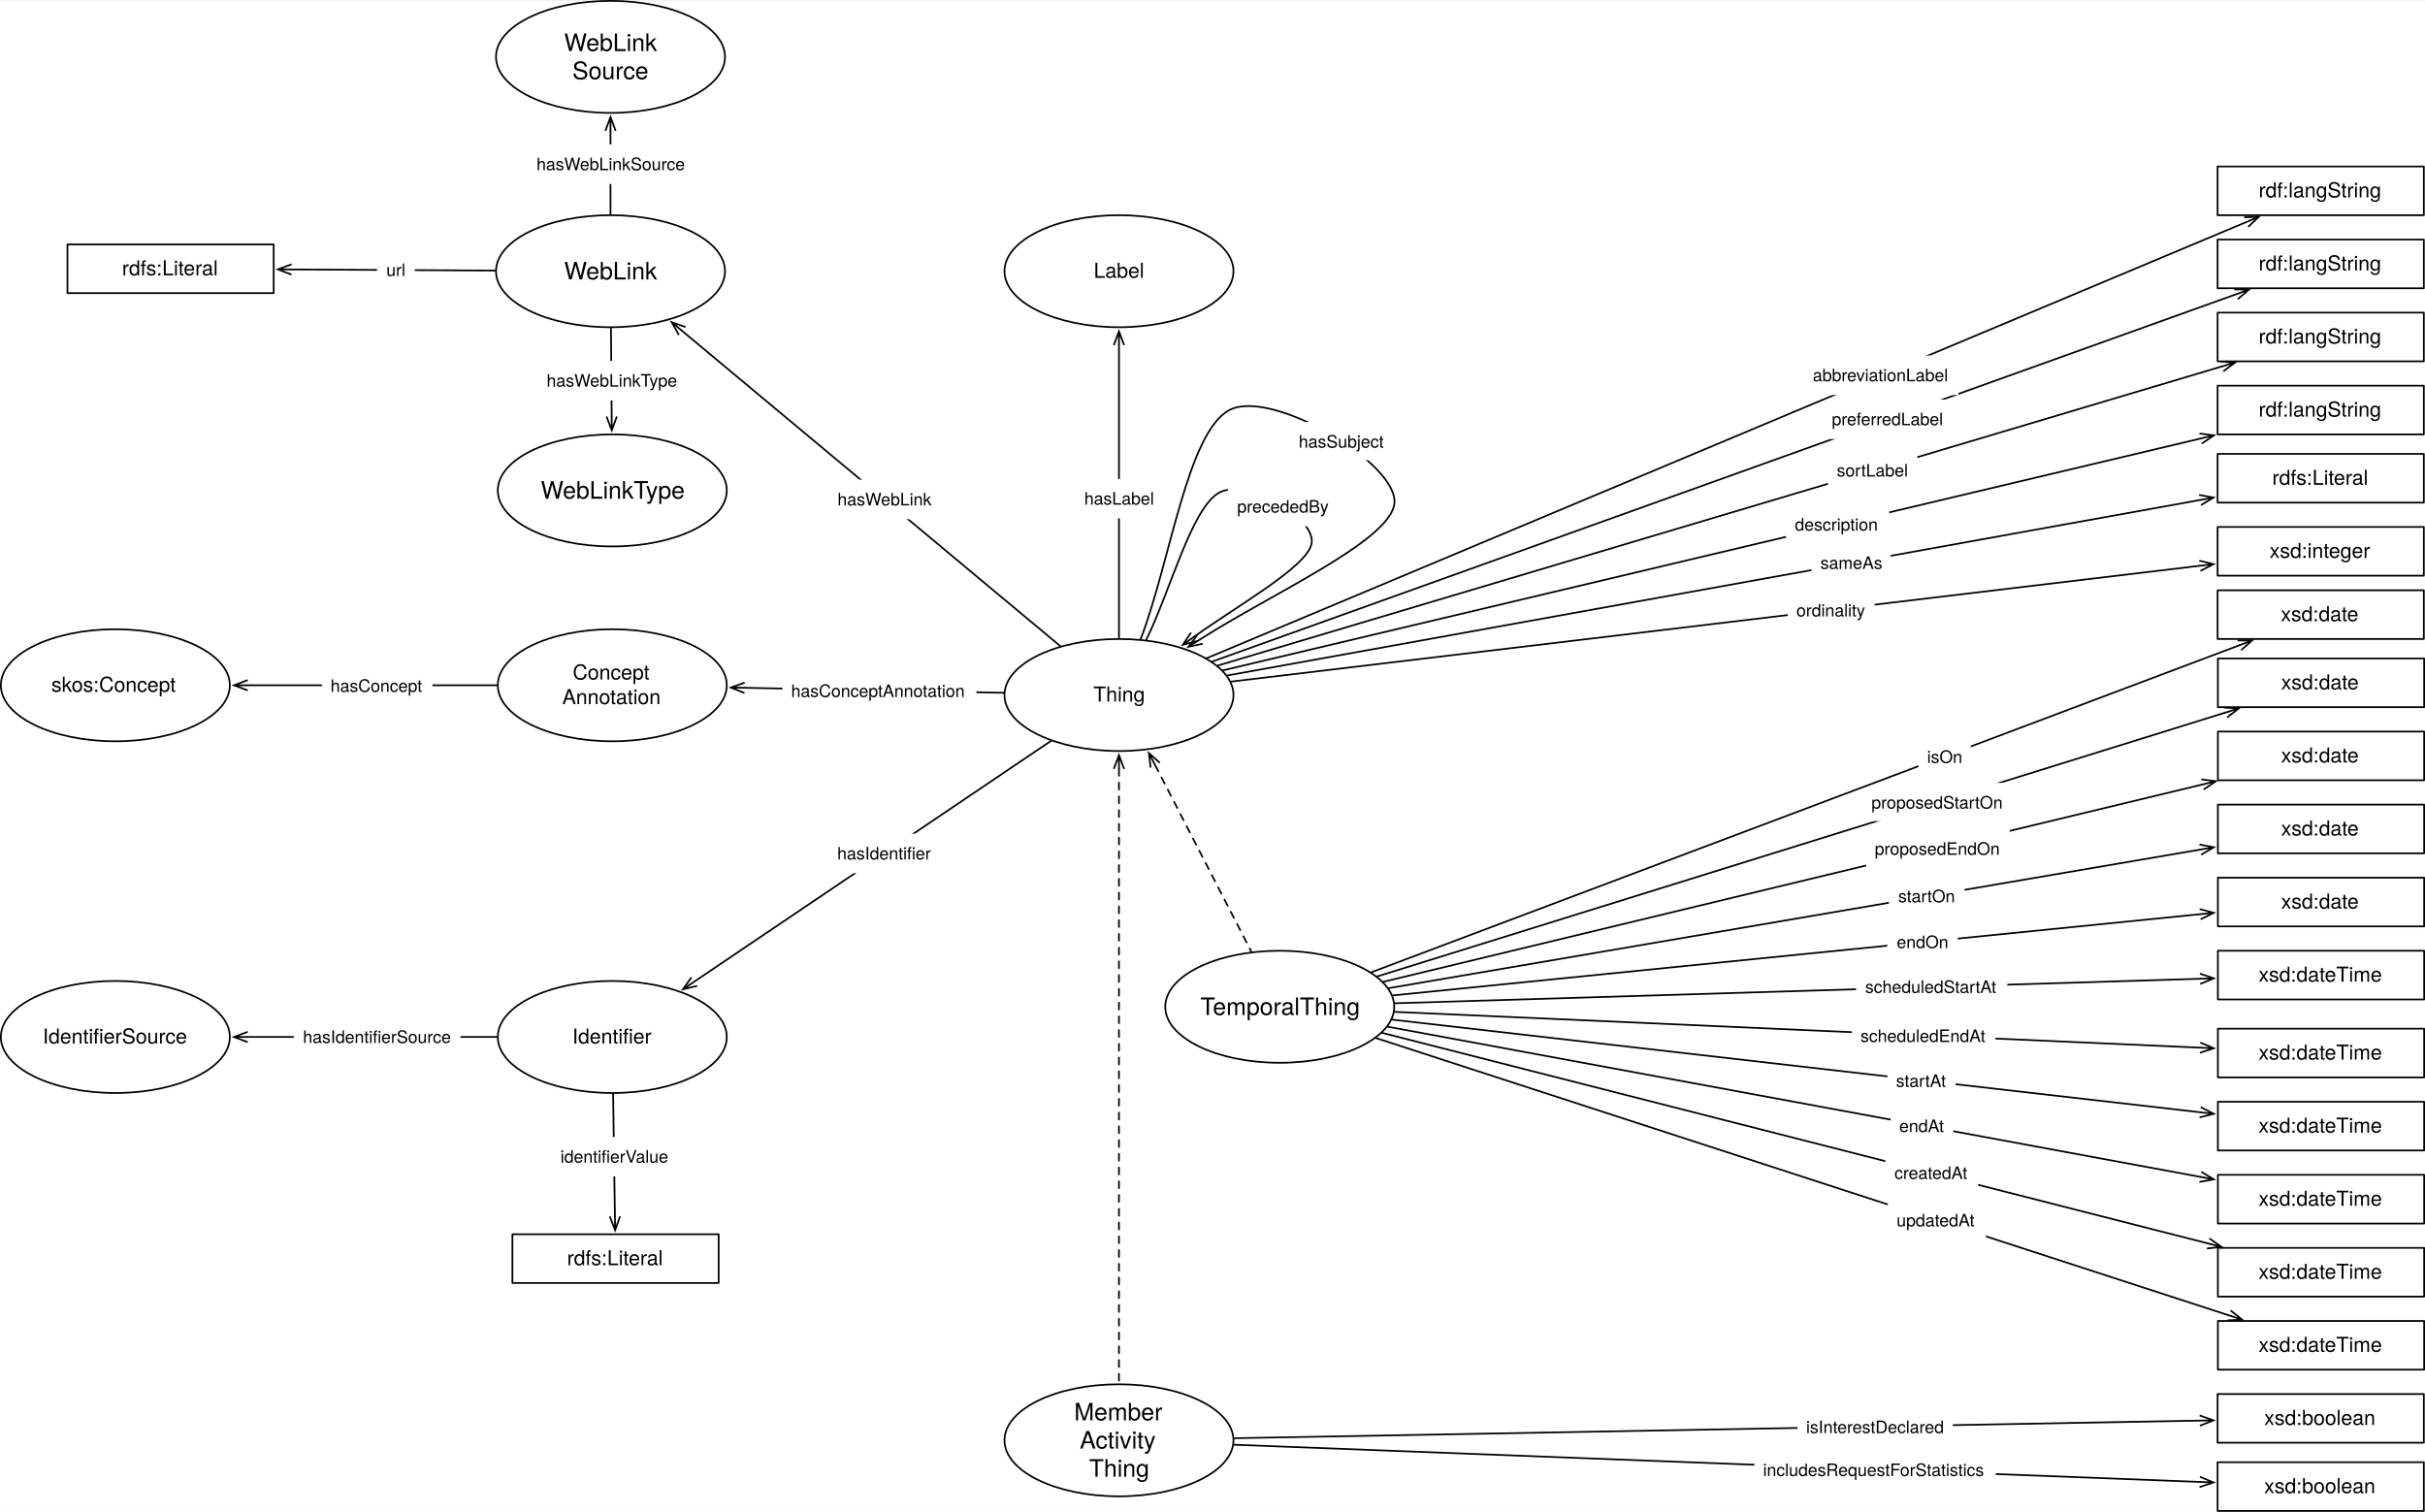
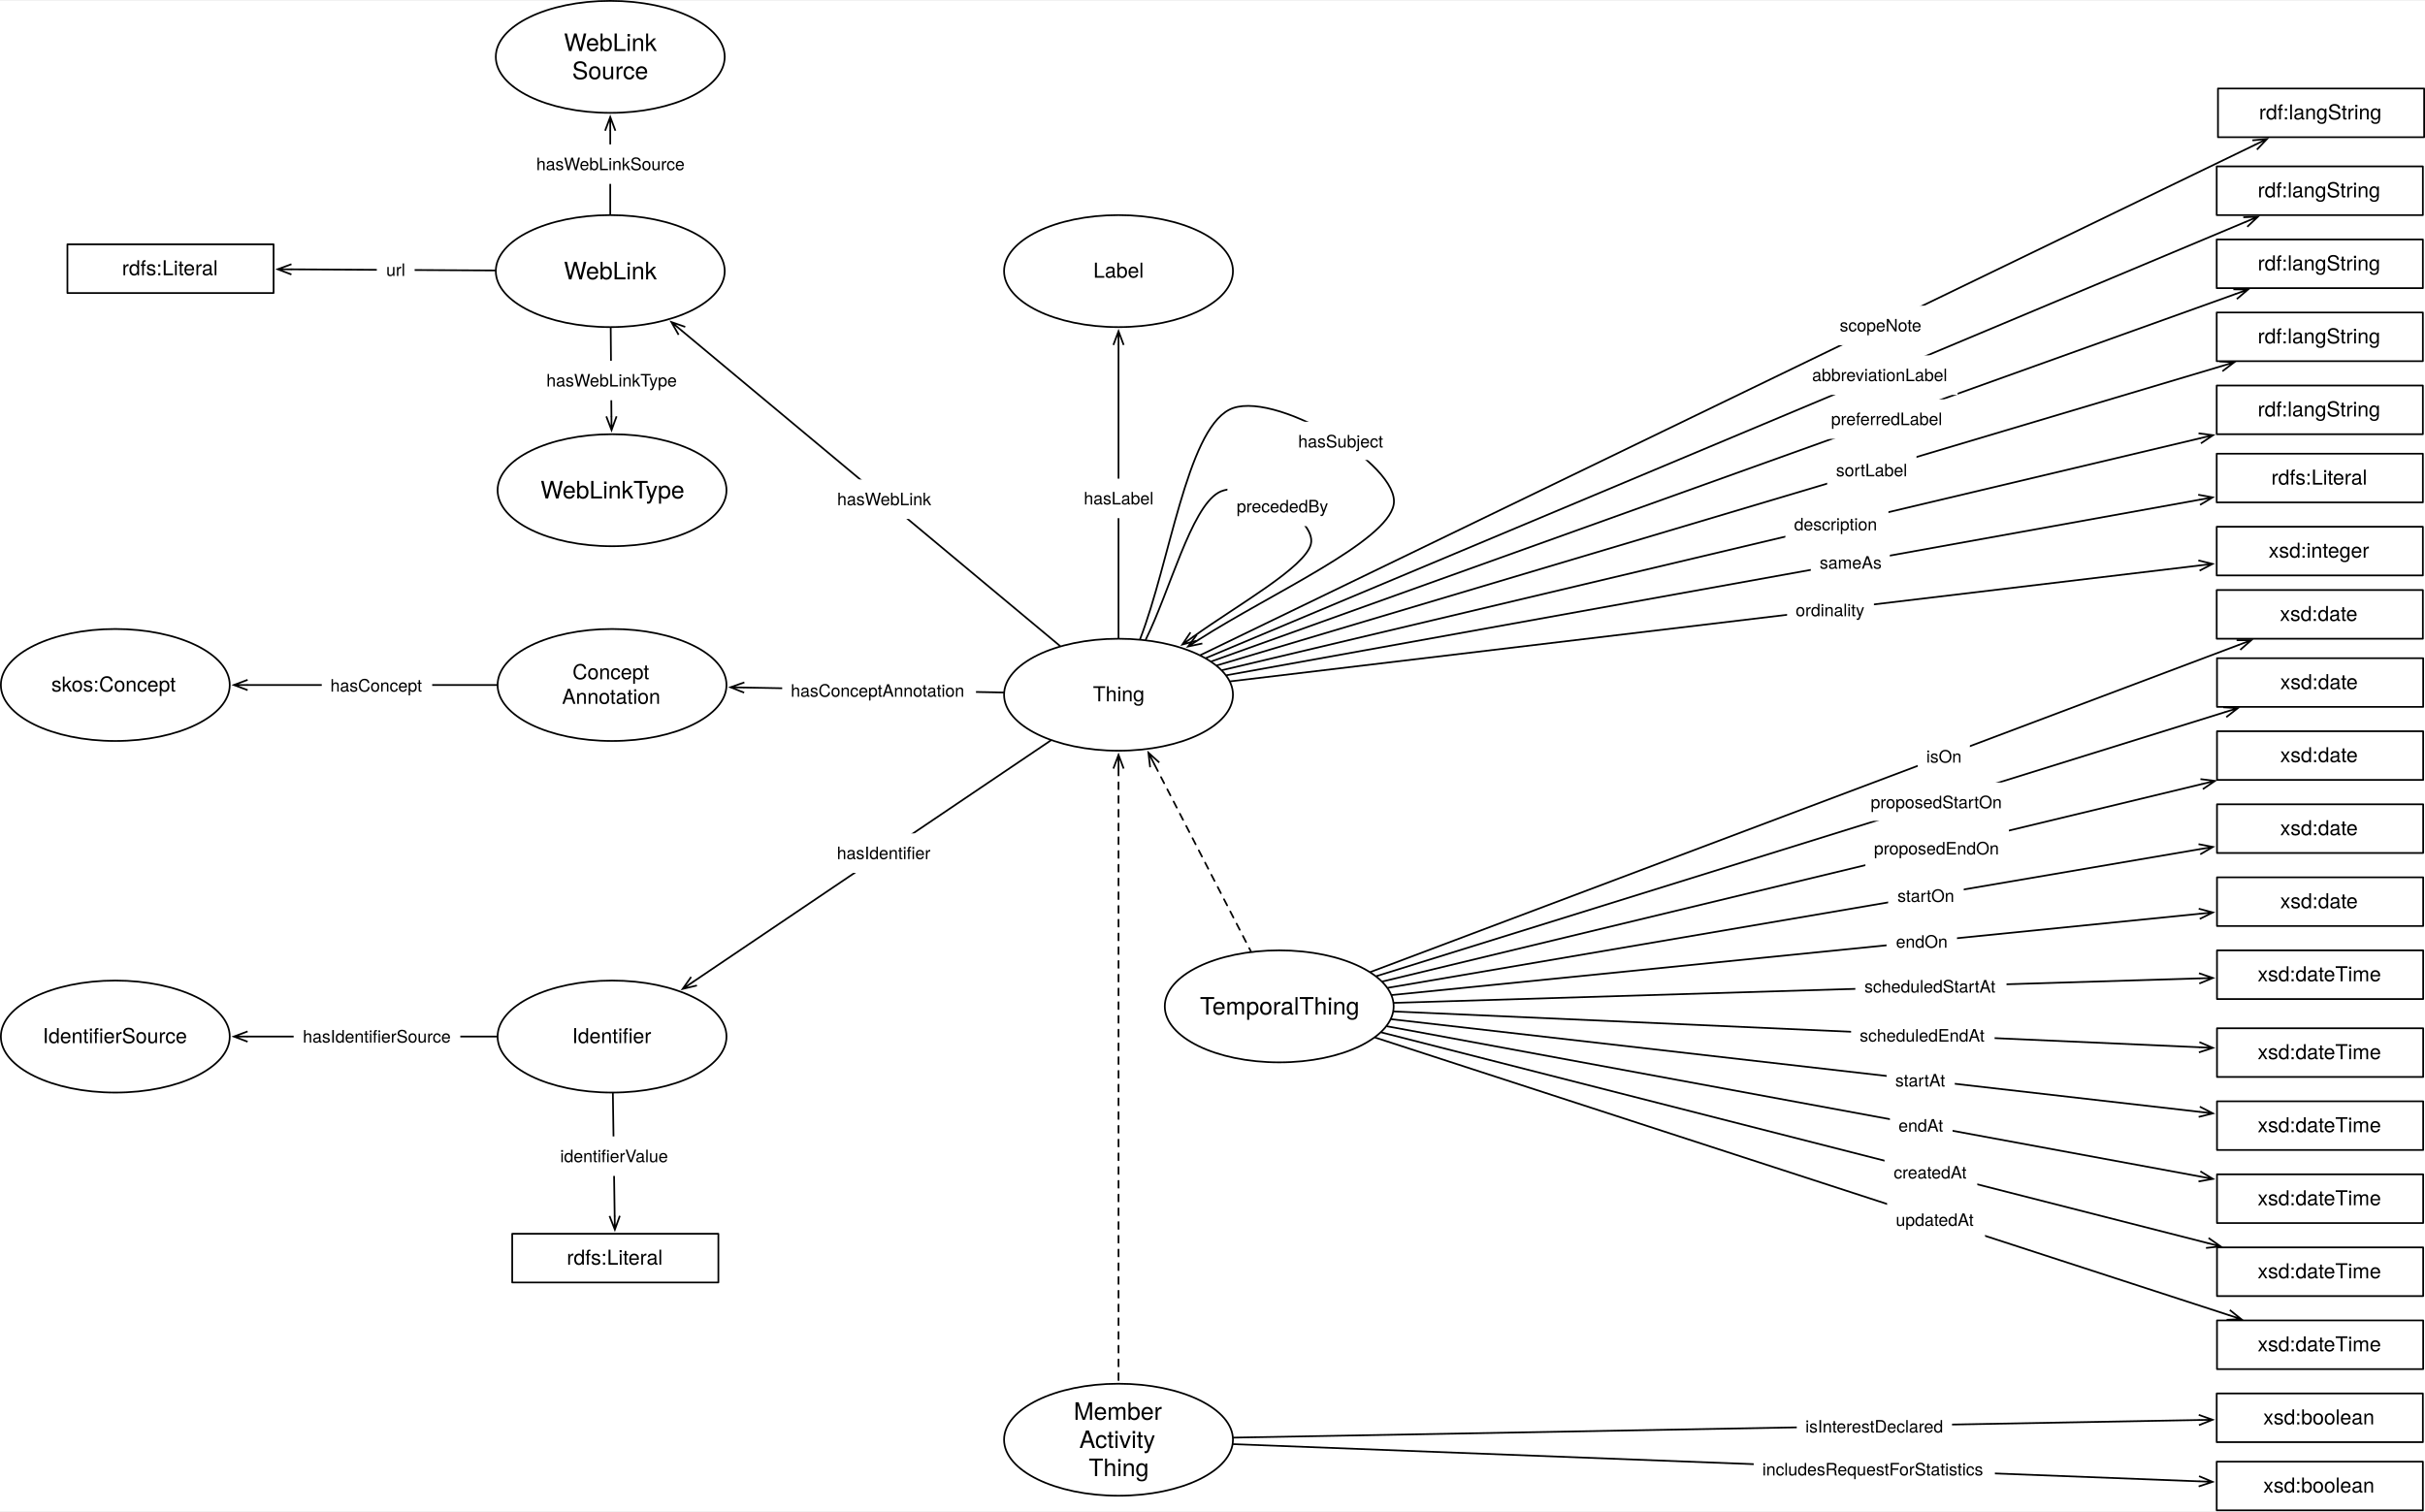
- <svg xmlns="http://www.w3.org/2000/svg" version="1.1" viewBox="110.051 -.5 1410.935 879.74" width="1410.935" height="879.74">
+ <svg xmlns="http://www.w3.org/2000/svg" version="1.1" viewBox="110.051 -.5 1411.507 879.74" width="1411.507" height="879.74">
  <defs>
    <marker orient="auto" overflow="visible" markerUnits="strokeWidth" id="StickArrow_Marker" stroke-linejoin="miter" stroke-miterlimit="10" viewBox="-1 -4 10 8" markerWidth="10" markerHeight="8" color="black">
      <g>
        <path d="M 8 0 L 0 0 M 0 -3 L 8 0 L 0 3" fill="none" stroke="currentColor" stroke-width="1" />
      </g>
    </marker>
    <marker orient="auto" overflow="visible" markerUnits="strokeWidth" id="StickArrow_Marker_2" stroke-linejoin="miter" stroke-miterlimit="10" viewBox="-9 -4 10 8" markerWidth="10" markerHeight="8" color="black">
      <g>
        <path d="M -8 0 L 0 0 M 0 3 L -8 0 L 0 -3" fill="none" stroke="currentColor" stroke-width="1" />
      </g>
    </marker>
  </defs>
-   <g id="Canvas_1" stroke-dasharray="none" stroke="none" stroke-opacity="1" fill="none" fill-opacity="1">
-     <rect fill="white" x="110.051" y="0" width="1410.935" height="879.24" />
+   <g id="Canvas_1" fill="none" fill-opacity="1" stroke-opacity="1" stroke="none" stroke-dasharray="none">
+     <rect fill="white" x="110.051" y="0" width="1411.507" height="879.24" />
    <g id="Canvas_1_Layer_1">
      <g id="Line_47">
        <line x1="721.583" y1="430.613" x2="514.024" y2="570.721" marker-end="url(#StickArrow_Marker)" stroke="black" stroke-linecap="round" stroke-linejoin="round" stroke-width="1" />
      </g>
      <g id="Graphic_48">
        <rect x="591.99" y="484.653" width="65" height="23" fill="white" />
        <text transform="translate(597.1751 489.6535)" fill="black">
          <tspan font-family="Helvetica Neue" font-size="10" fill="black" x="5115908e-19" y="10">hasIdentifier</tspan>
        </text>
      </g>
      <g id="Graphic_69">
        <ellipse cx="761.102" cy="403.937" rx="66.614" ry="32.598" fill="white" />
        <ellipse cx="761.102" cy="403.937" rx="66.614" ry="32.598" stroke="black" stroke-linecap="round" stroke-linejoin="round" stroke-width="1" />
        <text transform="translate(712.811 396.769)" fill="black">
          <tspan font-family="Helvetica Neue" font-size="12" fill="black" x="33.399" y="11">Thing</tspan>
        </text>
      </g>
      <g id="Graphic_70">
        <ellipse cx="466.299" cy="602.936" rx="66.614" ry="32.598" fill="white" />
        <ellipse cx="466.299" cy="602.936" rx="66.614" ry="32.598" stroke="black" stroke-linecap="round" stroke-linejoin="round" stroke-width="1" />
        <text transform="translate(418.0079 595.768)" fill="black">
          <tspan font-family="Helvetica Neue" font-size="12" fill="black" x="25.071" y="11">Identifier</tspan>
        </text>
      </g>
      <g id="Line_72">
        <line x1="466.784" y1="636.034" x2="467.829" y2="707.34" marker-end="url(#StickArrow_Marker)" stroke="black" stroke-linecap="round" stroke-linejoin="round" stroke-width="1" />
      </g>
      <g id="Graphic_73">
        <rect x="430.82" y="661.076" width="73" height="23" fill="white" />
        <text transform="translate(436.1146 666.0757)" fill="black">
          <tspan font-family="Helvetica Neue" font-size="10" fill="black" x="0" y="10">identifierValue</tspan>
        </text>
      </g>
      <g id="Graphic_1">
        <rect x="408.189" y="717.739" width="120" height="28.346" fill="white" />
        <rect x="408.189" y="717.739" width="120" height="28.346" stroke="black" stroke-linecap="round" stroke-linejoin="round" stroke-width="1" />
        <text transform="translate(413.189 724.7444)" fill="black">
          <tspan font-family="Helvetica Neue" font-size="12" fill="black" x="26.776" y="11">rdfs:Literal</tspan>
        </text>
      </g>
      <g id="Graphic_74">
        <ellipse cx="177.165" cy="602.936" rx="66.614" ry="32.598" fill="white" />
        <ellipse cx="177.165" cy="602.936" rx="66.614" ry="32.598" stroke="black" stroke-linecap="round" stroke-linejoin="round" stroke-width="1" />
        <text transform="translate(128.874 595.768)" fill="black">
          <tspan font-family="Helvetica Neue" font-size="12" fill="black" x="6.069" y="11">IdentifierSource</tspan>
        </text>
      </g>
      <g id="Line_75">
        <line x1="399.185" y1="602.936" x2="254.18" y2="602.936" marker-end="url(#StickArrow_Marker)" stroke="black" stroke-linecap="round" stroke-linejoin="round" stroke-width="1" />
      </g>
      <g id="Graphic_76">
        <rect x="280.978" y="591.436" width="97" height="23" fill="white" />
        <text transform="translate(286.3283 596.436)" fill="black">
          <tspan font-family="Helvetica Neue" font-size="10" fill="black" x="0" y="10">hasIdentifierSource</tspan>
        </text>
      </g>
      <g id="Line_78">
        <line x1="815.303" y1="384.491" x2="1411.022" y2="170.756" marker-end="url(#StickArrow_Marker)" stroke="black" stroke-linecap="round" stroke-linejoin="round" stroke-width="1" />
      </g>
      <g id="Graphic_79">
        <rect x="1170.368" y="231.965" width="76" height="23" fill="white" />
        <text transform="translate(1175.863 236.9652)" fill="black">
          <tspan font-family="Helvetica Neue" font-size="10" fill="black" x="0" y="10">preferredLabel</tspan>
        </text>
      </g>
      <g id="Graphic_80">
        <rect x="1400.315" y="138.898" width="120" height="28.346" fill="white" />
        <rect x="1400.315" y="138.898" width="120" height="28.346" stroke="black" stroke-linecap="round" stroke-linejoin="round" stroke-width="1" />
        <text transform="translate(1405.315 145.9029)" fill="black">
          <tspan font-family="Helvetica Neue" font-size="12" fill="black" x="18.886" y="11">rdf:langString</tspan>
        </text>
      </g>
      <g id="Line_81">
        <line x1="818.491" y1="386.837" x2="1402.783" y2="212.734" marker-end="url(#StickArrow_Marker)" stroke="black" stroke-linecap="round" stroke-linejoin="round" stroke-width="1" />
      </g>
      <g id="Graphic_82">
        <rect x="1173.575" y="261.784" width="52" height="23" fill="white" />
        <text transform="translate(1178.74 266.7839)" fill="black">
          <tspan font-family="Helvetica Neue" font-size="10" fill="black" x="0" y="10">sortLabel</tspan>
        </text>
      </g>
      <g id="Graphic_83">
        <rect x="1400.315" y="181.417" width="120" height="28.346" fill="white" />
        <rect x="1400.315" y="181.417" width="120" height="28.346" stroke="black" stroke-linecap="round" stroke-linejoin="round" stroke-width="1" />
        <text transform="translate(1405.315 188.4226)" fill="black">
          <tspan font-family="Helvetica Neue" font-size="12" fill="black" x="18.886" y="11">rdf:langString</tspan>
        </text>
      </g>
      <g id="Graphic_120">
        <rect x="1400.486" y="467.717" width="120" height="28.346" fill="white" />
        <rect x="1400.486" y="467.717" width="120" height="28.346" stroke="black" stroke-linecap="round" stroke-linejoin="round" stroke-width="1" />
        <text transform="translate(1405.486 474.7218)" fill="black">
          <tspan font-family="Helvetica Neue" font-size="12" fill="black" x="31.774" y="11">xsd:date</tspan>
        </text>
      </g>
      <g id="Line_121">
        <line x1="918.047" y1="574.527" x2="1390.234" y2="493.887" marker-end="url(#StickArrow_Marker)" stroke="black" stroke-linecap="round" stroke-linejoin="round" stroke-width="1" />
      </g>
      <g id="Graphic_122">
        <rect x="1209.067" y="509.57" width="44" height="23" fill="white" />
        <text transform="translate(1214.487 514.5696)" fill="black">
          <tspan font-family="Helvetica Neue" font-size="10" fill="black" x="0" y="10">startOn</tspan>
        </text>
      </g>
      <g id="Graphic_123">
        <rect x="1400.486" y="510.236" width="120" height="28.346" fill="white" />
        <rect x="1400.486" y="510.236" width="120" height="28.346" stroke="black" stroke-linecap="round" stroke-linejoin="round" stroke-width="1" />
        <text transform="translate(1405.486 517.2414)" fill="black">
          <tspan font-family="Helvetica Neue" font-size="12" fill="black" x="31.774" y="11">xsd:date</tspan>
        </text>
      </g>
      <g id="Line_124">
        <line x1="920.4" y1="578.74" x2="1390.138" y2="531.486" marker-end="url(#StickArrow_Marker)" stroke="black" stroke-linecap="round" stroke-linejoin="round" stroke-width="1" />
      </g>
      <g id="Graphic_125">
        <rect x="1208.15" y="536.231" width="41" height="23" fill="white" />
        <text transform="translate(1213.64 541.2312)" fill="black">
          <tspan font-family="Helvetica Neue" font-size="10" fill="black" x="21671553e-20" y="10">endOn</tspan>
        </text>
      </g>
      <g id="Graphic_126">
        <ellipse cx="465.259" cy="157.323" rx="66.614" ry="32.598" fill="white" />
        <ellipse cx="465.259" cy="157.323" rx="66.614" ry="32.598" stroke="black" stroke-linecap="round" stroke-linejoin="round" stroke-width="1" />
        <text transform="translate(416.9672 149.1268)" fill="black">
          <tspan font-family="Helvetica Neue" font-size="14" fill="black" x="21.327" y="13">WebLink</tspan>
        </text>
      </g>
      <g id="Line_65">
        <line x1="726.986" y1="375.498" x2="506.979" y2="192.101" marker-end="url(#StickArrow_Marker)" stroke="black" stroke-linecap="round" stroke-linejoin="round" stroke-width="1" />
      </g>
      <g id="Graphic_66">
        <rect x="592.062" y="278.618" width="65" height="23" fill="white" />
        <text transform="translate(597.3371 283.6176)" fill="black">
          <tspan font-family="Helvetica Neue" font-size="10" fill="black" x="3659295e-19" y="10">hasWebLink</tspan>
        </text>
      </g>
      <g id="Graphic_135">
        <ellipse cx="465.259" cy="32.598" rx="66.614" ry="32.598" fill="white" />
        <ellipse cx="465.259" cy="32.598" rx="66.614" ry="32.598" stroke="black" stroke-linecap="round" stroke-linejoin="round" stroke-width="1" />
        <text transform="translate(416.9672 16.20643)" fill="black">
          <tspan font-family="Helvetica Neue" font-size="14" fill="black" x="21.327" y="13">WebLink</tspan>
          <tspan font-family="Helvetica Neue" font-size="14" fill="black" x="26.122" y="29.392">Source</tspan>
        </text>
      </g>
      <g id="Line_136">
        <line x1="465.259" y1="124.224" x2="465.259" y2="75.597" marker-end="url(#StickArrow_Marker)" stroke="black" stroke-linecap="round" stroke-linejoin="round" stroke-width="1" />
      </g>
      <g id="Graphic_137">
        <rect x="416.759" y="83.553" width="97" height="23" fill="white" />
        <text transform="translate(422.1986 88.55264)" fill="black">
          <tspan font-family="Helvetica Neue" font-size="10" fill="black" x="0" y="10">hasWebLinkSource</tspan>
        </text>
      </g>
      <g id="Graphic_138">
        <rect x="1400.486" y="725.669" width="120" height="28.346" fill="white" />
        <rect x="1400.486" y="725.669" width="120" height="28.346" stroke="black" stroke-linecap="round" stroke-linejoin="round" stroke-width="1" />
        <text transform="translate(1405.486 732.6745)" fill="black">
          <tspan font-family="Helvetica Neue" font-size="12" fill="black" x="18.658" y="11">xsd:dateTime</tspan>
        </text>
      </g>
      <g id="Line_139">
        <line x1="914.221" y1="600.546" x2="1394.827" y2="723.1" marker-end="url(#StickArrow_Marker)" stroke="black" stroke-linecap="round" stroke-linejoin="round" stroke-width="1" />
      </g>
      <g id="Graphic_140">
        <rect x="1206.977" y="670.583" width="54" height="23" fill="white" />
        <text transform="translate(1212.307 675.5831)" fill="black">
          <tspan font-family="Helvetica Neue" font-size="10" fill="black" x="7105427e-20" y="10">createdAt</tspan>
        </text>
      </g>
      <g id="Graphic_141">
        <rect x="1400.486" y="768.189" width="120" height="28.346" fill="white" />
        <rect x="1400.486" y="768.189" width="120" height="28.346" stroke="black" stroke-linecap="round" stroke-linejoin="round" stroke-width="1" />
        <text transform="translate(1405.486 775.1942)" fill="black">
          <tspan font-family="Helvetica Neue" font-size="12" fill="black" x="18.658" y="11">xsd:dateTime</tspan>
        </text>
      </g>
      <g id="Line_142">
        <line x1="910.614" y1="603.554" x2="1407.01" y2="764.973" marker-end="url(#StickArrow_Marker)" stroke="black" stroke-linecap="round" stroke-linejoin="round" stroke-width="1" />
      </g>
      <g id="Graphic_143">
        <rect x="1208.468" y="698.178" width="57" height="23" fill="white" />
        <text transform="translate(1213.534 703.1785)" fill="black">
          <tspan font-family="Helvetica Neue" font-size="10" fill="black" x="0" y="10">updatedAt</tspan>
        </text>
      </g>
      <g id="Line_147">
        <line x1="398.149" y1="156.951" x2="279.691" y2="156.295" marker-end="url(#StickArrow_Marker)" stroke="black" stroke-linecap="round" stroke-linejoin="round" stroke-width="1" />
      </g>
      <g id="Graphic_148">
        <rect x="329.388" y="145.131" width="22" height="23" fill="white" />
        <text transform="translate(334.8335 150.1314)" fill="black">
          <tspan font-family="Helvetica Neue" font-size="10" fill="black" x="29043434e-20" y="10">url</tspan>
        </text>
      </g>
      <g id="Graphic_149">
        <rect x="149.291" y="141.732" width="120" height="28.346" fill="white" />
        <rect x="149.291" y="141.732" width="120" height="28.346" stroke="black" stroke-linecap="round" stroke-linejoin="round" stroke-width="1" />
        <text transform="translate(154.2913 148.7375)" fill="black">
          <tspan font-family="Helvetica Neue" font-size="12" fill="black" x="26.776" y="11">rdfs:Literal</tspan>
        </text>
      </g>
      <g id="Graphic_153">
        <rect x="1400.315" y="96.378" width="120" height="28.346" fill="white" />
        <rect x="1400.315" y="96.378" width="120" height="28.346" stroke="black" stroke-linecap="round" stroke-linejoin="round" stroke-width="1" />
        <text transform="translate(1405.315 103.3832)" fill="black">
          <tspan font-family="Helvetica Neue" font-size="12" fill="black" x="18.886" y="11">rdf:langString</tspan>
        </text>
      </g>
      <g id="Line_154">
        <line x1="812.136" y1="382.524" x2="1416.947" y2="128.748" marker-end="url(#StickArrow_Marker)" stroke="black" stroke-linecap="round" stroke-linejoin="round" stroke-width="1" />
      </g>
      <g id="Graphic_155">
        <rect x="1159.518" y="206.382" width="90" height="23" fill="white" />
        <text transform="translate(1164.788 211.382)" fill="black">
          <tspan font-family="Helvetica Neue" font-size="10" fill="black" x="0" y="10">abbreviationLabel</tspan>
        </text>
      </g>
      <g id="Graphic_156">
        <ellipse cx="466.299" cy="284.882" rx="66.614" ry="32.598" fill="white" />
        <ellipse cx="466.299" cy="284.882" rx="66.614" ry="32.598" stroke="black" stroke-linecap="round" stroke-linejoin="round" stroke-width="1" />
        <text transform="translate(418.0079 276.6859)" fill="black">
          <tspan font-family="Helvetica Neue" font-size="14" fill="black" x="6.676" y="13">WebLinkType</tspan>
        </text>
      </g>
      <g id="Line_157">
        <line x1="465.529" y1="190.421" x2="465.948" y2="241.884" marker-end="url(#StickArrow_Marker)" stroke="black" stroke-linecap="round" stroke-linejoin="round" stroke-width="1" />
      </g>
      <g id="Graphic_158">
        <rect x="422.778" y="209.506" width="86" height="23" fill="white" />
        <text transform="translate(428.0881 214.5059)" fill="black">
          <tspan font-family="Helvetica Neue" font-size="10" fill="black" x="50448534e-20" y="10">hasWebLinkType</tspan>
        </text>
      </g>
      <g id="Graphic_159">
        <rect x="1400.315" y="263.622" width="120" height="28.346" fill="white" />
        <rect x="1400.315" y="263.622" width="120" height="28.346" stroke="black" stroke-linecap="round" stroke-linejoin="round" stroke-width="1" />
        <text transform="translate(1405.315 270.6273)" fill="black">
          <tspan font-family="Helvetica Neue" font-size="12" fill="black" x="26.776" y="11">rdfs:Literal</tspan>
        </text>
      </g>
      <g id="Line_160">
        <line x1="824.112" y1="392.57" x2="1390.08" y2="290.466" marker-end="url(#StickArrow_Marker)" stroke="black" stroke-linecap="round" stroke-linejoin="round" stroke-width="1" />
      </g>
      <g id="Graphic_161">
        <rect x="1164.067" y="315.591" width="46" height="23" fill="white" />
        <text transform="translate(1169.192 320.5907)" fill="black">
          <tspan font-family="Helvetica Neue" font-size="10" fill="black" x="0" y="10">sameAs</tspan>
        </text>
      </g>
      <g id="Graphic_162">
        <ellipse cx="761.102" cy="157.323" rx="66.614" ry="32.598" fill="white" />
        <ellipse cx="761.102" cy="157.323" rx="66.614" ry="32.598" stroke="black" stroke-linecap="round" stroke-linejoin="round" stroke-width="1" />
        <text transform="translate(712.811 150.1548)" fill="black">
          <tspan font-family="Helvetica Neue" font-size="12" fill="black" x="33.621" y="11">Label</tspan>
        </text>
      </g>
      <g id="Line_163">
        <line x1="761.102" y1="370.839" x2="761.102" y2="200.321" marker-end="url(#StickArrow_Marker)" stroke="black" stroke-linecap="round" stroke-linejoin="round" stroke-width="1" />
      </g>
      <g id="Graphic_164">
        <rect x="735.602" y="278.152" width="51" height="23" fill="white" />
        <text transform="translate(740.9124 283.1517)" fill="black">
          <tspan font-family="Helvetica Neue" font-size="10" fill="black" x="50803806e-20" y="10">hasLabel</tspan>
        </text>
      </g>
      <g id="Line_219">
        <path d="M 776.978 371.798 C 791.055 343.301 803.199 295.553 819.213 286.299 C 835.226 277.045 876.804 301.323 873.071 316.268 C 869.699 329.765 830.948 351.353 804.748 370.069" marker-end="url(#StickArrow_Marker)" stroke="black" stroke-linecap="round" stroke-linejoin="round" stroke-width="1" />
      </g>
      <g id="Graphic_220">
        <rect x="824.484" y="282.79" width="65" height="23" fill="white" />
        <text transform="translate(829.8487 287.7902)" fill="black">
          <tspan font-family="Helvetica Neue" font-size="10" fill="black" x="21671553e-20" y="10">precededBy</tspan>
        </text>
      </g>
      <g id="Graphic_221">
        <rect x="1400.315" y="223.937" width="120" height="28.346" fill="white" />
        <rect x="1400.315" y="223.937" width="120" height="28.346" stroke="black" stroke-linecap="round" stroke-linejoin="round" stroke-width="1" />
        <text transform="translate(1405.315 230.9422)" fill="black">
          <tspan font-family="Helvetica Neue" font-size="12" fill="black" x="18.886" y="11">rdf:langString</tspan>
        </text>
      </g>
      <g id="Line_222">
        <line x1="821.551" y1="389.601" x2="1390.434" y2="254.683" marker-end="url(#StickArrow_Marker)" stroke="black" stroke-linecap="round" stroke-linejoin="round" stroke-width="1" />
      </g>
      <g id="Graphic_223">
        <rect x="1149.251" y="293.268" width="60" height="23" fill="white" />
        <text transform="translate(1154.341 298.2679)" fill="black">
          <tspan font-family="Helvetica Neue" font-size="10" fill="black" x="0" y="10">description</tspan>
        </text>
      </g>
      <g id="Graphic_224">
        <rect x="1400.486" y="552.756" width="120" height="28.346" fill="white" />
        <rect x="1400.486" y="552.756" width="120" height="28.346" stroke="black" stroke-linecap="round" stroke-linejoin="round" stroke-width="1" />
        <text transform="translate(1405.486 559.7611)" fill="black">
          <tspan font-family="Helvetica Neue" font-size="12" fill="black" x="18.658" y="11">xsd:dateTime</tspan>
        </text>
      </g>
      <g id="Line_225">
        <line x1="921.632" y1="583.317" x2="1390.091" y2="569.07" marker-end="url(#StickArrow_Marker)" stroke="black" stroke-linecap="round" stroke-linejoin="round" stroke-width="1" />
      </g>
      <g id="Graphic_226">
        <rect x="1189.975" y="562.318" width="88" height="23" fill="white" />
        <text transform="translate(1195.265 567.3179)" fill="black">
          <tspan font-family="Helvetica Neue" font-size="10" fill="black" x="0" y="10">scheduledStartAt</tspan>
        </text>
      </g>
      <g id="Graphic_227">
        <rect x="1400.486" y="598.11" width="120" height="28.346" fill="white" />
        <rect x="1400.486" y="598.11" width="120" height="28.346" stroke="black" stroke-linecap="round" stroke-linejoin="round" stroke-width="1" />
        <text transform="translate(1405.486 605.1155)" fill="black">
          <tspan font-family="Helvetica Neue" font-size="12" fill="black" x="18.658" y="11">xsd:dateTime</tspan>
        </text>
      </g>
      <g id="Line_228">
        <line x1="921.488" y1="588.325" x2="1390.096" y2="609.155" marker-end="url(#StickArrow_Marker)" stroke="black" stroke-linecap="round" stroke-linejoin="round" stroke-width="1" />
      </g>
      <g id="Graphic_229">
        <rect x="1187.498" y="590.866" width="83.54" height="22.28" fill="white" />
        <text transform="translate(1192.498 595.866)" fill="black">
          <tspan font-family="Helvetica Neue" font-size="10" fill="black" x="43343107e-20" y="10">scheduledEndAt</tspan>
        </text>
      </g>
      <g id="Graphic_230">
        <rect x="1400.486" y="640.63" width="120" height="28.346" fill="white" />
        <rect x="1400.486" y="640.63" width="120" height="28.346" stroke="black" stroke-linecap="round" stroke-linejoin="round" stroke-width="1" />
        <text transform="translate(1405.486 647.6351)" fill="black">
          <tspan font-family="Helvetica Neue" font-size="12" fill="black" x="18.658" y="11">xsd:dateTime</tspan>
        </text>
      </g>
      <g id="Line_231">
        <line x1="920.01" y1="592.847" x2="1390.154" y2="646.741" marker-end="url(#StickArrow_Marker)" stroke="black" stroke-linecap="round" stroke-linejoin="round" stroke-width="1" />
      </g>
      <g id="Graphic_232">
        <rect x="1208.218" y="617.017" width="39.63" height="22.28" fill="white" />
        <text transform="translate(1213.218 622.0166)" fill="black">
          <tspan font-family="Helvetica Neue" font-size="10" fill="black" x="5098144e-19" y="10">startAt</tspan>
        </text>
      </g>
      <g id="Graphic_233">
        <rect x="1400.486" y="683.15" width="120" height="28.346" fill="white" />
        <rect x="1400.486" y="683.15" width="120" height="28.346" stroke="black" stroke-linecap="round" stroke-linejoin="round" stroke-width="1" />
        <text transform="translate(1405.486 690.1548)" fill="black">
          <tspan font-family="Helvetica Neue" font-size="12" fill="black" x="18.658" y="11">xsd:dateTime</tspan>
        </text>
      </g>
      <g id="Line_234">
        <line x1="917.471" y1="596.965" x2="1390.259" y2="684.344" marker-end="url(#StickArrow_Marker)" stroke="black" stroke-linecap="round" stroke-linejoin="round" stroke-width="1" />
      </g>
      <g id="Graphic_235">
        <rect x="1210.089" y="643.278" width="36.49" height="22.28" fill="white" />
        <text transform="translate(1215.089 648.2776)" fill="black">
          <tspan font-family="Helvetica Neue" font-size="10" fill="black" x="8011369e-19" y="10">endAt</tspan>
        </text>
      </g>
      <g id="Graphic_253">
        <rect x="1400.315" y="306.142" width="120" height="28.346" fill="white" />
        <rect x="1400.315" y="306.142" width="120" height="28.346" stroke="black" stroke-linecap="round" stroke-linejoin="round" stroke-width="1" />
        <text transform="translate(1405.315 313.147)" fill="black">
          <tspan font-family="Helvetica Neue" font-size="12" fill="black" x="25.222" y="11">xsd:integer</tspan>
        </text>
      </g>
      <g id="Line_252">
        <line x1="826.318" y1="396.138" x2="1389.988" y2="328.726" marker-end="url(#StickArrow_Marker)" stroke="black" stroke-linecap="round" stroke-linejoin="round" stroke-width="1" />
      </g>
      <g id="Graphic_251">
        <rect x="1150.236" y="343.235" width="50.56" height="22.28" fill="white" />
        <text transform="translate(1155.236 348.2353)" fill="black">
          <tspan font-family="Helvetica Neue" font-size="10" fill="black" x="6536993e-19" y="10">ordinality</tspan>
        </text>
      </g>
      <g id="Graphic_250">
        <rect x="1400.486" y="425.197" width="120" height="28.346" fill="white" />
        <rect x="1400.486" y="425.197" width="120" height="28.346" stroke="black" stroke-linecap="round" stroke-linejoin="round" stroke-width="1" />
        <text transform="translate(1405.486 432.2021)" fill="black">
          <tspan font-family="Helvetica Neue" font-size="12" fill="black" x="31.774" y="11">xsd:date</tspan>
        </text>
      </g>
      <g id="Line_249">
        <line x1="914.91" y1="570.833" x2="1391.556" y2="455.98" marker-end="url(#StickArrow_Marker)" stroke="black" stroke-linecap="round" stroke-linejoin="round" stroke-width="1" />
      </g>
      <g id="Graphic_248">
        <rect x="1195.819" y="481.938" width="83.55" height="22.28" fill="white" />
        <text transform="translate(1200.819 486.9384)" fill="black">
          <tspan font-family="Helvetica Neue" font-size="10" fill="black" x="0" y="10">proposedEndOn</tspan>
        </text>
      </g>
      <g id="Graphic_247">
        <ellipse cx="854.646" cy="585.354" rx="66.614" ry="32.598" fill="white" />
        <ellipse cx="854.646" cy="585.354" rx="66.614" ry="32.598" stroke="black" stroke-linecap="round" stroke-linejoin="round" stroke-width="1" />
        <text transform="translate(806.3543 577.1583)" fill="black">
          <tspan font-family="Helvetica Neue" font-size="14" fill="black" x="2.133" y="13">TemporalThing</tspan>
        </text>
      </g>
      <g id="Graphic_246">
        <rect x="1400.486" y="382.677" width="120" height="28.346" fill="white" />
        <rect x="1400.486" y="382.677" width="120" height="28.346" stroke="black" stroke-linecap="round" stroke-linejoin="round" stroke-width="1" />
        <text transform="translate(1405.486 389.6824)" fill="black">
          <tspan font-family="Helvetica Neue" font-size="12" fill="black" x="31.774" y="11">xsd:date</tspan>
        </text>
      </g>
      <g id="Line_245">
        <line x1="911.349" y1="567.711" x2="1405.004" y2="414.113" marker-end="url(#StickArrow_Marker)" stroke="black" stroke-linecap="round" stroke-linejoin="round" stroke-width="1" />
      </g>
      <g id="Graphic_244">
        <rect x="1193.911" y="455.052" width="87.43" height="22.28" fill="white" />
        <text transform="translate(1198.911 460.0522)" fill="black">
          <tspan font-family="Helvetica Neue" font-size="10" fill="black" x="14921397e-20" y="10">proposedStartOn</tspan>
        </text>
      </g>
      <g id="Line_254">
        <line x1="782.169" y1="444.793" x2="838.116" y2="553.297" marker-start="url(#StickArrow_Marker_2)" stroke="black" stroke-linecap="round" stroke-linejoin="round" stroke-dasharray="4.0,4.0" stroke-width="1" />
      </g>
      <g id="Graphic_258">
        <ellipse cx="466.299" cy="398.268" rx="66.614" ry="32.598" fill="white" />
        <ellipse cx="466.299" cy="398.268" rx="66.614" ry="32.598" stroke="black" stroke-linecap="round" stroke-linejoin="round" stroke-width="1" />
        <text transform="translate(418.0079 383.9317)" fill="black">
          <tspan font-family="Helvetica Neue" font-size="12" fill="black" x="25.287" y="11">Concept</tspan>
          <tspan font-family="Helvetica Neue" font-size="12" fill="black" x="19.173" y="25.336">Annotation</tspan>
        </text>
      </g>
      <g id="Line_260">
        <line x1="694.039" y1="402.647" x2="543.26" y2="399.748" marker-end="url(#StickArrow_Marker)" stroke="black" stroke-linecap="round" stroke-linejoin="round" stroke-width="1" />
      </g>
      <g id="Graphic_259">
        <rect x="565.335" y="390.117" width="112.8" height="22.28" fill="white" />
        <text transform="translate(570.3354 395.1169)" fill="black">
          <tspan font-family="Helvetica Neue" font-size="10" fill="black" x="0" y="10">hasConceptAnnotation</tspan>
        </text>
      </g>
      <g id="Graphic_263">
        <ellipse cx="177.165" cy="398.268" rx="66.614" ry="32.598" fill="white" />
        <ellipse cx="177.165" cy="398.268" rx="66.614" ry="32.598" stroke="black" stroke-linecap="round" stroke-linejoin="round" stroke-width="1" />
        <text transform="translate(128.874 391.0997)" fill="black">
          <tspan font-family="Helvetica Neue" font-size="12" fill="black" x="11.061" y="11">skos:Concept</tspan>
        </text>
      </g>
      <g id="Line_262">
        <line x1="399.185" y1="398.268" x2="254.18" y2="398.268" marker-end="url(#StickArrow_Marker)" stroke="black" stroke-linecap="round" stroke-linejoin="round" stroke-width="1" />
      </g>
      <g id="Graphic_261">
        <rect x="297.343" y="387.128" width="64.27" height="22.28" fill="white" />
        <text transform="translate(302.3433 392.1277)" fill="black">
          <tspan font-family="Helvetica Neue" font-size="10" fill="black" x="22026825e-20" y="10">hasConcept</tspan>
        </text>
      </g>
      <g id="Graphic_264">
        <ellipse cx="761.102" cy="837.638" rx="66.614" ry="32.598" fill="white" />
        <ellipse cx="761.102" cy="837.638" rx="66.614" ry="32.598" stroke="black" stroke-linecap="round" stroke-linejoin="round" stroke-width="1" />
        <text transform="translate(712.811 813.0498)" fill="black">
          <tspan font-family="Helvetica Neue" font-size="14" fill="black" x="22.223" y="13">Member</tspan>
          <tspan font-family="Helvetica Neue" font-size="14" fill="black" x="25.478" y="29.392">Activity</tspan>
          <tspan font-family="Helvetica Neue" font-size="14" fill="black" x="30.917" y="45.784">Thing</tspan>
        </text>
      </g>
      <g id="Line_265">
        <line x1="761.102" y1="446.935" x2="761.102" y2="804.539" marker-start="url(#StickArrow_Marker_2)" stroke="black" stroke-linecap="round" stroke-linejoin="round" stroke-dasharray="4.0,4.0" stroke-width="1" />
      </g>
      <g id="Graphic_268">
        <rect x="1400.315" y="810.709" width="120" height="28.346" fill="white" />
        <rect x="1400.315" y="810.709" width="120" height="28.346" stroke="black" stroke-linecap="round" stroke-linejoin="round" stroke-width="1" />
        <text transform="translate(1405.315 817.7139)" fill="black">
          <tspan font-family="Helvetica Neue" font-size="12" fill="black" x="22.108" y="11">xsd:boolean</tspan>
        </text>
      </g>
      <g id="Line_267">
        <line x1="828.17" y1="836.414" x2="1389.917" y2="826.166" marker-end="url(#StickArrow_Marker)" stroke="black" stroke-linecap="round" stroke-linejoin="round" stroke-width="1" />
      </g>
      <g id="Graphic_266">
        <rect x="1155.886" y="818.471" width="90.38" height="22.28" fill="white" />
        <text transform="translate(1160.886 823.4712)" fill="black">
          <tspan font-family="Helvetica Neue" font-size="10" fill="black" x="5115908e-19" y="10">isInterestDeclared</tspan>
        </text>
      </g>
      <g id="Graphic_271">
        <rect x="1400.315" y="850.394" width="120" height="28.346" fill="white" />
        <rect x="1400.315" y="850.394" width="120" height="28.346" stroke="black" stroke-linecap="round" stroke-linejoin="round" stroke-width="1" />
        <text transform="translate(1405.315 857.3989)" fill="black">
          <tspan font-family="Helvetica Neue" font-size="12" fill="black" x="22.108" y="11">xsd:boolean</tspan>
        </text>
      </g>
      <g id="Line_270">
        <line x1="828.012" y1="840.215" x2="1389.923" y2="861.856" marker-end="url(#StickArrow_Marker)" stroke="black" stroke-linecap="round" stroke-linejoin="round" stroke-width="1" />
      </g>
      <g id="Graphic_269">
        <rect x="1130.831" y="843.441" width="140.38" height="22.28" fill="white" />
        <text transform="translate(1135.831 848.4406)" fill="black">
          <tspan font-family="Helvetica Neue" font-size="10" fill="black" x="5115908e-19" y="10">includesRequestForStatistics</tspan>
        </text>
      </g>
      <g id="Graphic_272">
        <rect x="1400.315" y="342.992" width="120" height="28.346" fill="white" />
        <rect x="1400.315" y="342.992" width="120" height="28.346" stroke="black" stroke-linecap="round" stroke-linejoin="round" stroke-width="1" />
        <text transform="translate(1405.315 349.9973)" fill="black">
          <tspan font-family="Helvetica Neue" font-size="12" fill="black" x="31.774" y="11">xsd:date</tspan>
        </text>
      </g>
      <g id="Line_274">
        <line x1="907.903" y1="565.29" x2="1412.964" y2="375.005" marker-end="url(#StickArrow_Marker)" stroke="black" stroke-linecap="round" stroke-linejoin="round" stroke-width="1" />
      </g>
      <g id="Graphic_273">
        <rect x="1226.264" y="428.482" width="30.38" height="22.28" fill="white" />
        <text transform="translate(1231.264 433.4823)" fill="black">
          <tspan font-family="Helvetica Neue" font-size="10" fill="black" x="50803806e-20" y="10">isOn</tspan>
        </text>
      </g>
      <g id="Line_276">
        <path d="M 773.696 371.44 C 790.917 327.001 800.773 251.138 825.365 238.11 C 849.956 225.083 925.484 270.114 921.26 293.268 C 917.309 314.926 850.024 344.937 808.274 371.578" marker-end="url(#StickArrow_Marker)" stroke="black" stroke-linecap="round" stroke-linejoin="round" stroke-width="1" />
      </g>
      <g id="Graphic_275">
        <rect x="860.654" y="245.018" width="60.01" height="22.28" fill="white" />
        <text transform="translate(865.6539 250.018)" fill="black">
          <tspan font-family="Helvetica Neue" font-size="10" fill="black" x="0" y="10">hasSubject</tspan>
        </text>
      </g>
+       <g id="Graphic_279">
+         <rect x="1401.058" y="51.024" width="120" height="28.346" fill="white" />
+         <rect x="1401.058" y="51.024" width="120" height="28.346" stroke="black" stroke-linecap="round" stroke-linejoin="round" stroke-width="1" />
+         <text transform="translate(1406.058 58.02885)" fill="black">
+           <tspan font-family="Helvetica Neue" font-size="12" fill="black" x="18.886" y="11">rdf:langString</tspan>
+         </text>
+       </g>
+       <g id="Line_278">
+         <line x1="808.917" y1="380.797" x2="1422.41" y2="83.9" marker-end="url(#StickArrow_Marker)" stroke="black" stroke-linecap="round" stroke-linejoin="round" stroke-width="1" />
+       </g>
+       <g id="Graphic_277">
+         <rect x="1175.819" y="177.461" width="59" height="23" fill="white" />
+         <text transform="translate(1180.874 182.4607)" fill="black">
+           <tspan font-family="Helvetica Neue" font-size="10" fill="black" x="0" y="10">scopeNote</tspan>
+         </text>
+       </g>
    </g>
  </g>
</svg>
